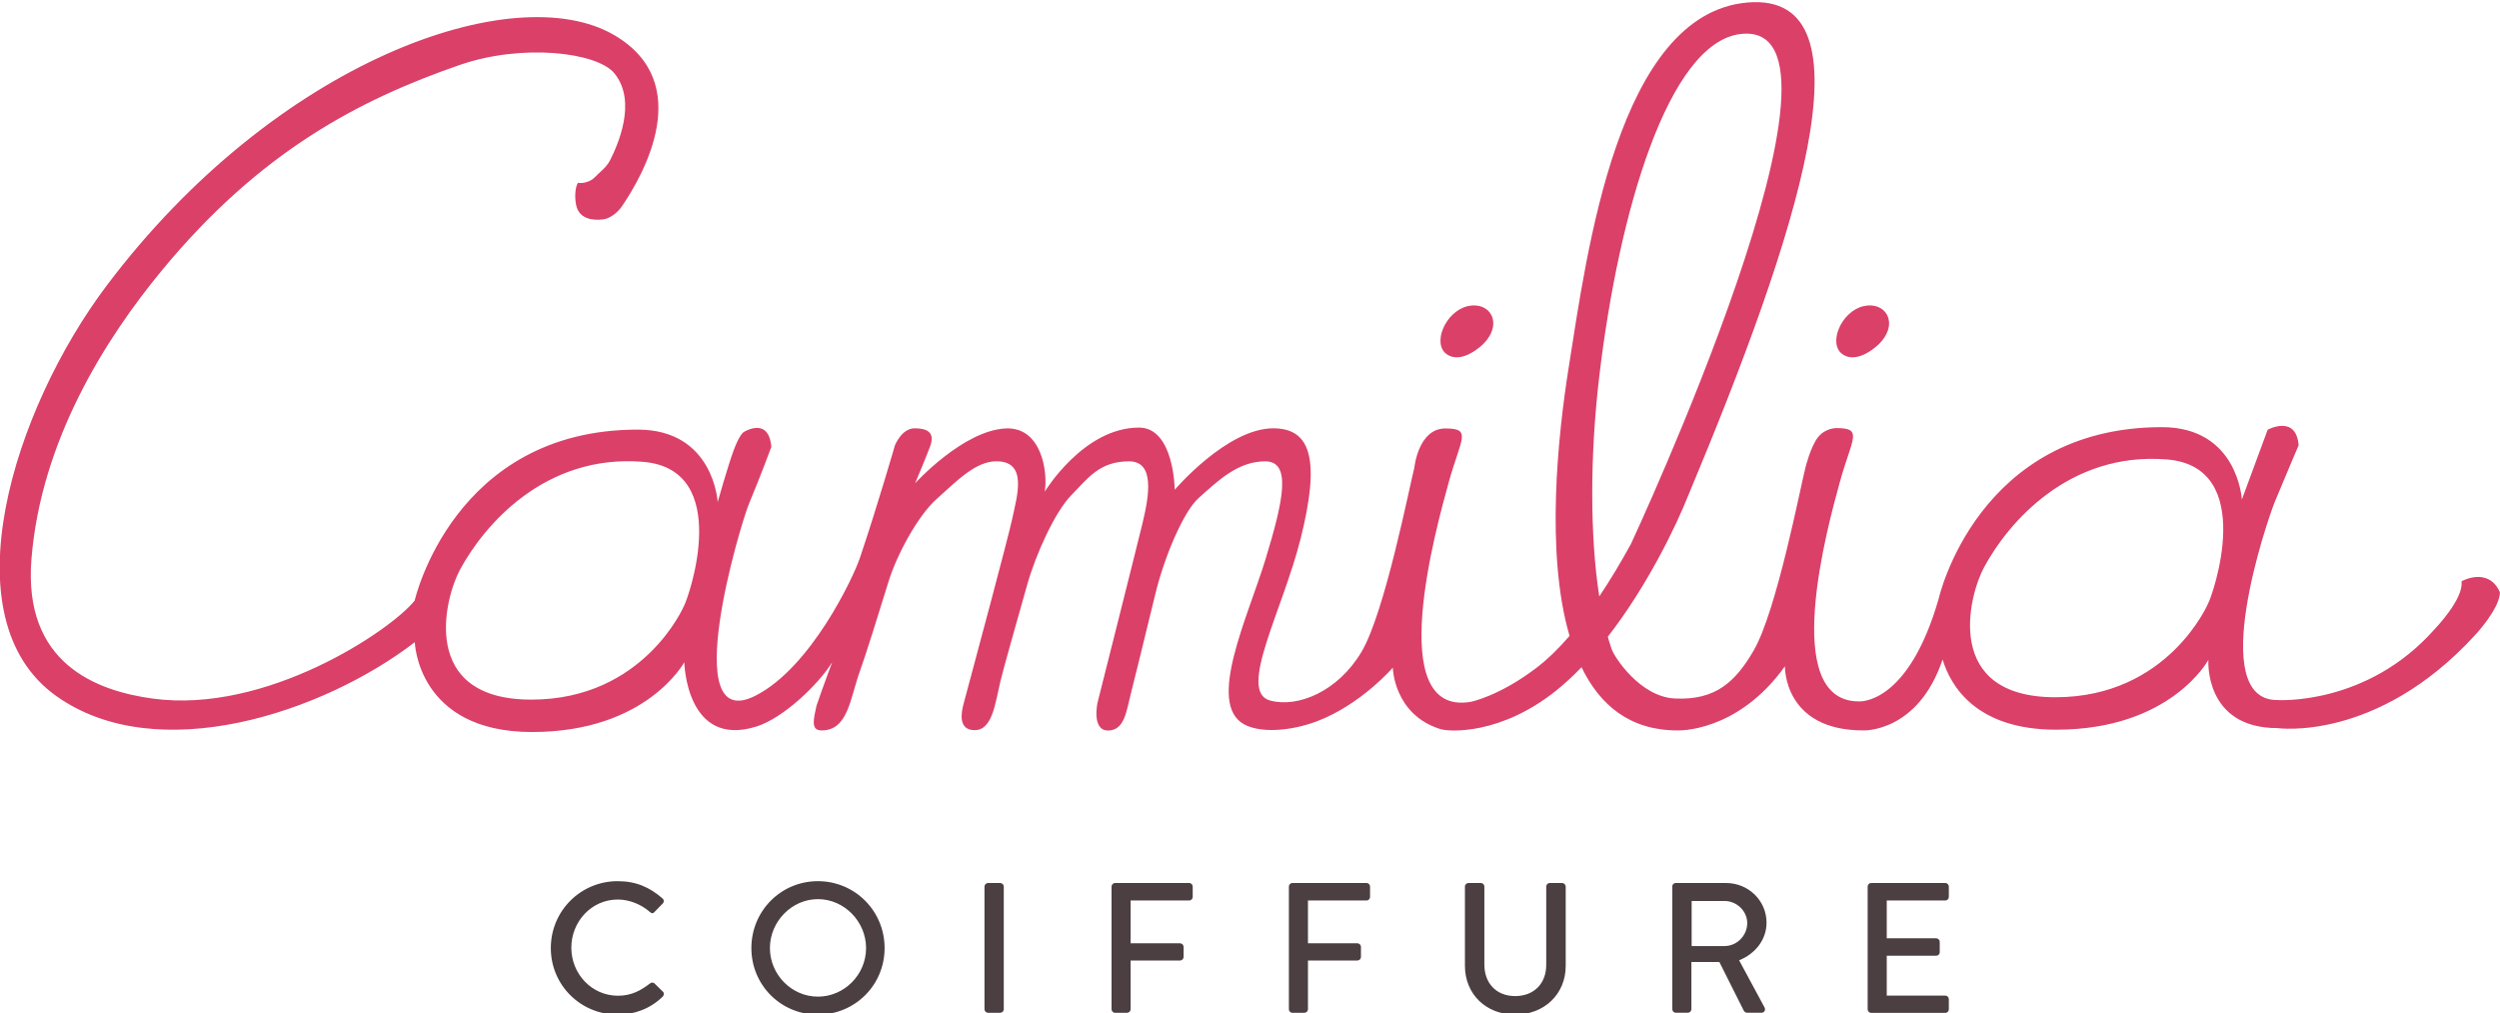
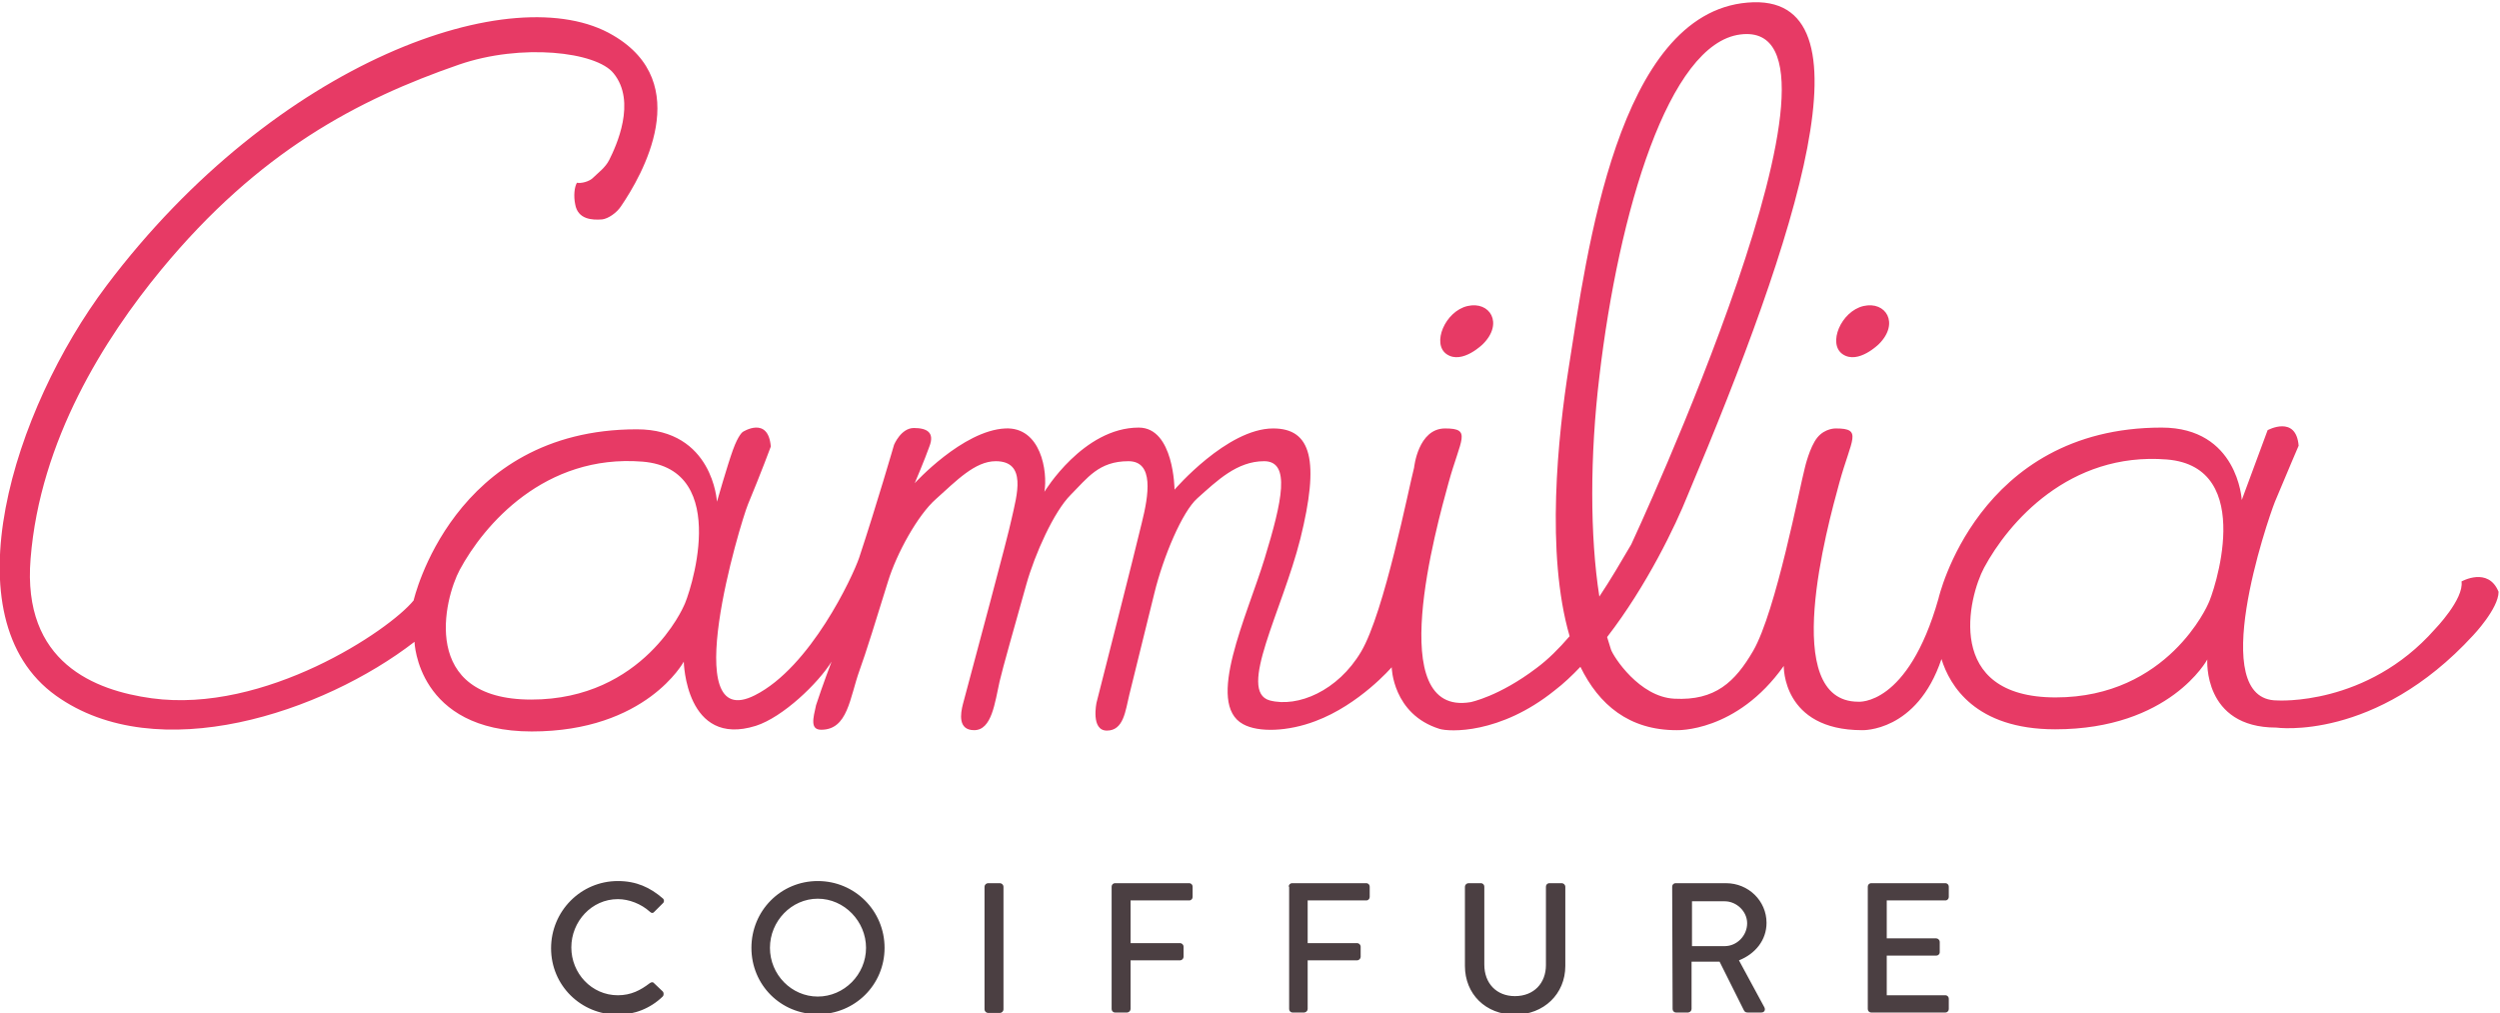
- <svg xmlns="http://www.w3.org/2000/svg" version="1.1" id="Layer_1" x="0" y="0" viewBox="0 0 580 235" xml:space="preserve">
-   <style>
-     .st0{fill:#db4068}.st1{fill:#4b3f42}
-   </style>
+ <svg xmlns="http://www.w3.org/2000/svg" version="1.1" id="Layer_1" x="0px" y="0px" viewBox="0 0 580 235" style="enable-background:new 0 0 580 235;" xml:space="preserve">
+   <style type="text/css">
+ 	.st0{fill:#E73A65;}
+ 	.st1{fill:#4B3F42;}
+ </style>
  <g id="Page-1">
    <g id="Imported-Layers" transform="translate(1)">
-       <path id="Fill-9" class="st0" d="M570.3 134.86c.58 4.07-6.2 11.06-6.2 11.06-15.78 17.91-36.59 16.49-36.59 16.49-16.5 0-2.35-41.64-.5-46.09 2.99-7.2 5.49-13.02 5.49-13.02-.6-7.2-7.19-3.6-7.19-3.6l-5.99 16.2s-.9-16.8-18.56-16.8c-42.81 0-51.77 39.67-51.77 39.67-7.14 25-18.59 23.95-18.59 23.95-18.41 0-7.21-40.64-4.4-50.83 2.8-10.18 5.55-12.57-.76-12.57 0 0-2.54-.08-4.28 2.1-1.74 2.18-2.92 7.02-2.92 7.02-1.16 4.46-6.69 33.32-12.03 42.49-4.2 7.22-8.8 11.57-18.27 11.12-8.14-.38-14.07-9.68-14.67-11.4-.32-.92-.63-1.9-.91-2.92 9.24-11.88 15.94-25.88 18.74-32.94C415.96 54.89 434.79-1.96 404.62.58c-30.16 2.54-37.31 58.13-41.52 84.56-2.53 15.89-5.44 43.17.18 62.39-2.49 2.88-5.05 5.4-7.67 7.4-8.71 6.64-15.29 7.9-15.29 7.9-20.28 3.41-7.9-40.68-5.1-50.86 2.8-10.18 5.55-12.57-.76-12.57s-7.2 9.11-7.2 9.11c-1.16 4.46-6.85 33.62-12.27 42.73-5.42 9.12-14.72 13.04-21.21 11.28-7.63-2.07 2.88-20.81 7.08-37.52 4.53-18.08 2.56-25.63-6.34-25.63-10.74 0-22.87 14.25-22.87 14.25s-.13-14.42-8.3-14.42c-12.89 0-21.87 14.87-21.87 14.87.77-4.65-.79-15.1-9.1-14.67-9.88.5-20.99 12.72-20.99 12.72s2.31-5.44 3.45-8.46c1.27-3.34-.6-4.29-3.58-4.29s-4.55 3.93-4.55 3.93-3.97 13.78-8.14 26.16c-1.48 4.41-11.32 25.4-24.25 31.95-18.17 9.2-3.42-39.88-1.56-44.34 2.99-7.2 5.26-13.39 5.26-13.39-.6-7.2-6.46-3.41-6.46-3.41s-.96.61-2.29 4.23c-1.34 3.61-3.7 11.97-3.7 11.97s-.9-16.8-18.56-16.8c-42.81 0-51.77 39.67-51.77 39.67-5.65 7.02-34.45 26.33-60.8 22.73-13.13-1.79-30.1-8.17-28.14-32.4 2.22-27.5 17.2-51.12 30.33-67.01 22.72-27.5 45.7-39.5 69.07-47.59 14.53-5.03 31.92-2.96 35.91 1.96 5.39 6.64.6 16.92-.99 20.1-.9 1.8-2.62 2.95-3.59 4.01-.99 1.09-2.99 1.5-3.89 1.27-.63.96-.8 3.13-.45 5.03.65 3.46 3.94 3.74 6.31 3.46 1.43-.17 3.26-1.45 4.34-3.03 4.97-7.27 17.2-28.65-1.81-39.74-23.14-13.5-78.41 5.88-117.79 58.15-21.66 28.76-36.94 77.17-11.72 95.17 23.47 16.75 61.98 3.88 83.25-12.46 0 0 .58 20.84 27.22 20.84s35.33-16.2 35.33-16.2.39 20.03 16.72 14.93c6.34-1.98 14.51-9.89 17.61-14.93 0 0-2.09 5.53-3.65 10.11-.66 3.08-1.41 5.72 1.18 5.72 6.19 0 6.6-7.44 8.93-13.84 1.26-3.48 4.19-12.83 6.59-20.62 2.01-6.53 6.95-15.44 11.09-19.14 4.76-4.26 9.12-8.84 13.95-8.84 7.29 0 4.86 7.87 3.7 13.3-.95 4.44-8.56 32.78-11.3 42.97-.61 2.27-1.21 6.11 2.59 6.11 4.14 0 4.78-6.41 5.94-11.26.65-2.72 3.7-13.55 6.25-22.53 2-7.05 6.42-16.87 10.27-20.77s6.47-7.81 13.35-7.81c6 0 4.69 7.87 3.15 14.27-1.55 6.4-10.46 41.71-10.46 41.71s-1.43 6.47 2.44 6.47 4.27-4.64 5.24-8.33c.52-1.99 3.31-13.39 5.77-23.47 2.1-8.62 6.53-19 9.96-22.08 4.6-4.13 9.2-8.57 15.5-8.57 6.22 0 4.18 9.22.11 22.61-4.07 13.39-13.83 33.58-4.99 38.41 3.64 1.99 10.47 1.68 16.8-.68 10.24-3.82 17.7-12.48 17.7-12.48s.18 10.89 11.08 14.27c2.17.67 14.03 1.26 26.72-8.85 2.07-1.65 4.07-3.51 6-5.51 4.28 8.82 11.26 14.66 22.29 14.66 0 0 13.86.59 24.92-14.88 0 0-.38 14.88 18.21 14.88 0 0 12.69.51 18.38-16.46 1.86 6.13 7.76 16.29 26.36 16.29 26.65 0 35.33-16.2 35.33-16.2s-1.07 15.83 16.04 15.83c0 0 22.96 3.31 45.74-21.45 0 0 5.88-6.2 5.88-10.08-2.72-6.03-8.91-2.53-8.91-2.53zm-412.58 5.77s-9.27 21.68-35.4 21.68-20.17-23.45-16.57-30.12c5.62-10.42 19.74-26.87 42.42-25.05 21.07 1.68 10.67 31.52 9.55 33.49zm212.46-2.26c-2.18-14.04-2.17-32.73 0-51.04 4.54-38.35 16.06-77.27 32.66-79.42 31.81-4.11-25.31 118.29-25.31 118.29-2.3 4.19-4.76 8.32-7.35 12.17zm141.27 1.71s-9.27 21.68-35.4 21.68-20.17-23.45-16.58-30.12c5.62-10.42 19.74-26.87 42.42-25.05 21.08 1.68 10.68 31.52 9.56 33.49z" />
-       <path id="Fill-10" class="st0" d="M343.23 79.83s-4.79 4.8-8.38 2.4c-3.59-2.4-.4-10 4.79-11.2 5.19-1.2 8.38 4 3.59 8.8" />
-       <path id="Fill-11" class="st0" d="M435.09 79.83s-4.79 4.8-8.38 2.4c-3.59-2.4-.4-10 4.79-11.2 5.19-1.2 8.38 4 3.59 8.8" />
+       <path id="Fill-9" class="st0" d="M570.3,134.9c0.6,4.1-6.2,11.1-6.2,11.1c-15.8,17.9-36.6,16.5-36.6,16.5    c-16.5,0-2.3-41.6-0.5-46.1c3-7.2,5.5-13,5.5-13c-0.6-7.2-7.2-3.6-7.2-3.6l-6,16.2c0,0-0.9-16.8-18.6-16.8    c-42.8,0-51.8,39.7-51.8,39.7c-7.1,25-18.6,23.9-18.6,23.9c-18.4,0-7.2-40.6-4.4-50.8c2.8-10.2,5.5-12.6-0.8-12.6    c0,0-2.5-0.1-4.3,2.1s-2.9,7-2.9,7c-1.2,4.5-6.7,33.3-12,42.5c-4.2,7.2-8.8,11.6-18.3,11.1c-8.1-0.4-14.1-9.7-14.7-11.4    c-0.3-0.9-0.6-1.9-0.9-2.9c9.2-11.9,15.9-25.9,18.7-32.9C416,54.9,434.8-2,404.6,0.6c-30.2,2.5-37.3,58.1-41.5,84.6    c-2.5,15.9-5.4,43.2,0.2,62.4c-2.5,2.9-5,5.4-7.7,7.4c-8.7,6.6-15.3,7.9-15.3,7.9c-20.3,3.4-7.9-40.7-5.1-50.9s5.5-12.6-0.8-12.6    s-7.2,9.1-7.2,9.1c-1.2,4.5-6.9,33.6-12.3,42.7c-5.4,9.1-14.7,13-21.2,11.3c-7.6-2.1,2.9-20.8,7.1-37.5    c4.5-18.1,2.6-25.6-6.3-25.6c-10.7,0-22.9,14.2-22.9,14.2s-0.1-14.4-8.3-14.4c-12.9,0-21.9,14.9-21.9,14.9    c0.8-4.7-0.8-15.1-9.1-14.7c-9.9,0.5-21,12.7-21,12.7s2.3-5.4,3.4-8.5c1.3-3.3-0.6-4.3-3.6-4.3s-4.6,3.9-4.6,3.9s-4,13.8-8.1,26.2    c-1.5,4.4-11.3,25.4-24.2,31.9c-18.2,9.2-3.4-39.9-1.6-44.3c3-7.2,5.3-13.4,5.3-13.4c-0.6-7.2-6.5-3.4-6.5-3.4s-1,0.6-2.3,4.2    c-1.3,3.6-3.7,12-3.7,12s-0.9-16.8-18.6-16.8c-42.8,0-51.8,39.7-51.8,39.7c-5.7,7-34.5,26.3-60.8,22.7    c-13.1-1.8-30.1-8.2-28.1-32.4c2.2-27.5,17.2-51.1,30.3-67c22.7-27.5,45.7-39.5,69.1-47.6c14.5-5,31.9-3,35.9,2    c5.4,6.6,0.6,16.9-1,20.1c-0.9,1.8-2.6,3-3.6,4c-1,1.1-3,1.5-3.9,1.3c-0.6,1-0.8,3.1-0.4,5c0.6,3.5,3.9,3.7,6.3,3.5    c1.4-0.2,3.3-1.5,4.3-3c5-7.3,17.2-28.6-1.8-39.7C118.4-5.4,63.1,14,23.7,66.3C2.1,95-13.2,143.4,12,161.4    c23.5,16.8,62,3.9,83.2-12.5c0,0,0.6,20.8,27.2,20.8s35.3-16.2,35.3-16.2s0.4,20,16.7,14.9c6.3-2,14.5-9.9,17.6-14.9    c0,0-2.1,5.5-3.6,10.1c-0.7,3.1-1.4,5.7,1.2,5.7c6.2,0,6.6-7.4,8.9-13.8c1.3-3.5,4.2-12.8,6.6-20.6c2-6.5,6.9-15.4,11.1-19.1    c4.8-4.3,9.1-8.8,13.9-8.8c7.3,0,4.9,7.9,3.7,13.3c-0.9,4.4-8.6,32.8-11.3,43c-0.6,2.3-1.2,6.1,2.6,6.1c4.1,0,4.8-6.4,5.9-11.3    c0.6-2.7,3.7-13.6,6.2-22.5c2-7.1,6.4-16.9,10.3-20.8s6.5-7.8,13.4-7.8c6,0,4.7,7.9,3.1,14.3c-1.5,6.4-10.5,41.7-10.5,41.7    s-1.4,6.5,2.4,6.5c3.9,0,4.3-4.6,5.2-8.3c0.5-2,3.3-13.4,5.8-23.5c2.1-8.6,6.5-19,10-22.1c4.6-4.1,9.2-8.6,15.5-8.6    c6.2,0,4.2,9.2,0.1,22.6s-13.8,33.6-5,38.4c3.6,2,10.5,1.7,16.8-0.7c10.2-3.8,17.7-12.5,17.7-12.5s0.2,10.9,11.1,14.3    c2.2,0.7,14,1.3,26.7-8.9c2.1-1.6,4.1-3.5,6-5.5c4.3,8.8,11.3,14.7,22.3,14.7c0,0,13.9,0.6,24.9-14.9c0,0-0.4,14.9,18.2,14.9    c0,0,12.7,0.5,18.4-16.5c1.9,6.1,7.8,16.3,26.4,16.3c26.6,0,35.3-16.2,35.3-16.2s-1.1,15.8,16,15.8c0,0,23,3.3,45.7-21.4    c0,0,5.9-6.2,5.9-10.1C576.5,131.4,570.3,134.9,570.3,134.9L570.3,134.9z M157.7,140.6c0,0-9.3,21.7-35.4,21.7    s-20.2-23.4-16.6-30.1c5.6-10.4,19.7-26.9,42.4-25.1C169.2,108.8,158.8,138.7,157.7,140.6z M370.2,138.4c-2.2-14-2.2-32.7,0-51    c4.5-38.3,16.1-77.3,32.7-79.4c31.8-4.1-25.3,118.3-25.3,118.3C375.2,130.4,372.8,134.5,370.2,138.4z M511.5,140.1    c0,0-9.3,21.7-35.4,21.7s-20.2-23.4-16.6-30.1c5.6-10.4,19.7-26.9,42.4-25.1C523,108.3,512.6,138.1,511.5,140.1z" />
+       <path id="Fill-10" class="st0" d="M343.2,79.8c0,0-4.8,4.8-8.4,2.4s-0.4-10,4.8-11.2S348,75,343.2,79.8" />
+       <path id="Fill-11" class="st0" d="M435.1,79.8c0,0-4.8,4.8-8.4,2.4s-0.4-10,4.8-11.2S439.9,75,435.1,79.8" />
    </g>
  </g>
-   <path class="st1" d="M143.35 204.43c4.34 0 7.48 1.46 10.41 4 .39.34.39.86.04 1.2l-1.89 1.94c-.3.39-.69.39-1.08 0-2.02-1.76-4.77-2.88-7.44-2.88-6.15 0-10.79 5.16-10.79 11.18s4.69 11.14 10.84 11.14c3.14 0 5.33-1.25 7.4-2.84.39-.3.77-.26 1.03-.04l1.98 1.93c.34.3.26.86-.04 1.16-2.92 2.84-6.62 4.17-10.45 4.17-8.6 0-15.52-6.84-15.52-15.44s6.91-15.52 15.51-15.52zM189.83 204.43c8.6 0 15.48 6.92 15.48 15.52s-6.88 15.44-15.48 15.44c-8.6 0-15.44-6.84-15.44-15.44s6.84-15.52 15.44-15.52zm0 26.79c6.15 0 11.18-5.12 11.18-11.27 0-6.11-5.03-11.35-11.18-11.35-6.11 0-11.14 5.25-11.14 11.35.01 6.16 5.04 11.27 11.14 11.27zM228.49 205.68c0-.43.39-.82.82-.82h2.84c.43 0 .82.39.82.82v28.47c0 .43-.39.82-.82.82h-2.84c-.43 0-.82-.39-.82-.82v-28.47zM257.99 205.68c0-.43.34-.82.82-.82H276c.47 0 .82.39.82.82v2.41c0 .43-.34.82-.82.82h-13.59v9.93h11.48c.43 0 .82.39.82.82v2.36c0 .43-.39.82-.82.82h-11.48v11.31c0 .43-.39.82-.82.82h-2.79c-.47 0-.82-.39-.82-.82v-28.47zM299.14 205.68c0-.43.34-.82.82-.82h17.2c.47 0 .82.39.82.82v2.41c0 .43-.34.82-.82.82h-13.59v9.93h11.48c.43 0 .82.39.82.82v2.36c0 .43-.39.82-.82.82h-11.48v11.31c0 .43-.39.82-.82.82h-2.79c-.47 0-.82-.39-.82-.82v-28.47zM339.99 205.68c0-.43.39-.82.82-.82h2.88c.47 0 .82.39.82.82v18.1c0 4.3 2.75 7.31 7.14 7.31 4.43 0 7.22-2.97 7.22-7.22v-18.19c0-.43.34-.82.82-.82h2.88c.43 0 .82.39.82.82v18.4c0 6.54-4.95 11.31-11.74 11.31-6.75 0-11.65-4.77-11.65-11.31v-18.4zM388.11 205.68c0-.43.34-.82.82-.82h11.7c5.16 0 9.37 4.08 9.37 9.2 0 3.96-2.62 7.22-6.36 8.73l5.89 10.92c.3.56 0 1.25-.73 1.25h-3.22c-.47 0-.73-.21-.9-.56l-5.63-11.22h-6.49v10.96c0 .43-.39.82-.82.82h-2.79c-.47 0-.82-.39-.82-.82v-28.46zm12.16 13.8c2.79 0 5.25-2.36 5.25-5.33 0-2.79-2.45-5.12-5.25-5.12h-7.65v10.45h7.65zM433.47 205.68c0-.43.34-.82.82-.82h17.2c.47 0 .82.39.82.82v2.41c0 .43-.34.82-.82.82H437.9v8.77h11.48c.43 0 .82.39.82.82v2.41c0 .47-.39.82-.82.82H437.9v9.25h13.59c.47 0 .82.39.82.82v2.37c0 .43-.34.82-.82.82h-17.2c-.47 0-.82-.39-.82-.82v-28.49z" />
+   <path class="st1" d="M143.4,204.4c4.3,0,7.5,1.5,10.4,4c0.4,0.3,0.4,0.9,0,1.2l-1.9,1.9c-0.3,0.4-0.7,0.4-1.1,0  c-2-1.8-4.8-2.9-7.4-2.9c-6.1,0-10.8,5.2-10.8,11.2s4.7,11.1,10.8,11.1c3.1,0,5.3-1.2,7.4-2.8c0.4-0.3,0.8-0.3,1,0l2,1.9  c0.3,0.3,0.3,0.9,0,1.2c-2.9,2.8-6.6,4.2-10.4,4.2c-8.6,0-15.5-6.8-15.5-15.4S134.8,204.4,143.4,204.4L143.4,204.4z M189.8,204.4  c8.6,0,15.5,6.9,15.5,15.5s-6.9,15.4-15.5,15.4c-8.6,0-15.4-6.8-15.4-15.4S181.2,204.4,189.8,204.4z M189.8,231.2  c6.1,0,11.2-5.1,11.2-11.3c0-6.1-5-11.4-11.2-11.4c-6.1,0-11.1,5.2-11.1,11.4C178.7,226.1,183.7,231.2,189.8,231.2L189.8,231.2z   M228.5,205.7c0-0.4,0.4-0.8,0.8-0.8h2.8c0.4,0,0.8,0.4,0.8,0.8v28.5c0,0.4-0.4,0.8-0.8,0.8h-2.8c-0.4,0-0.8-0.4-0.8-0.8V205.7z   M258,205.7c0-0.4,0.3-0.8,0.8-0.8H276c0.5,0,0.8,0.4,0.8,0.8v2.4c0,0.4-0.3,0.8-0.8,0.8h-13.6v9.9h11.5c0.4,0,0.8,0.4,0.8,0.8v2.4  c0,0.4-0.4,0.8-0.8,0.8h-11.5v11.3c0,0.4-0.4,0.8-0.8,0.8h-2.8c-0.5,0-0.8-0.4-0.8-0.8L258,205.7L258,205.7z M299.1,205.7  c0-0.4,0.3-0.8,0.8-0.8h17.2c0.5,0,0.8,0.4,0.8,0.8v2.4c0,0.4-0.3,0.8-0.8,0.8h-13.6v9.9h11.5c0.4,0,0.8,0.4,0.8,0.8v2.4  c0,0.4-0.4,0.8-0.8,0.8h-11.5v11.3c0,0.4-0.4,0.8-0.8,0.8H300c-0.5,0-0.8-0.4-0.8-0.8V205.7L299.1,205.7z M340,205.7  c0-0.4,0.4-0.8,0.8-0.8h2.9c0.5,0,0.8,0.4,0.8,0.8v18.1c0,4.3,2.8,7.3,7.1,7.3c4.4,0,7.2-3,7.2-7.2v-18.2c0-0.4,0.3-0.8,0.8-0.8h2.9  c0.4,0,0.8,0.4,0.8,0.8v18.4c0,6.5-5,11.3-11.7,11.3c-6.8,0-11.6-4.8-11.6-11.3L340,205.7L340,205.7z M388.1,205.7  c0-0.4,0.3-0.8,0.8-0.8h11.7c5.2,0,9.4,4.1,9.4,9.2c0,4-2.6,7.2-6.4,8.7l5.9,10.9c0.3,0.6,0,1.2-0.7,1.2h-3.2  c-0.5,0-0.7-0.2-0.9-0.6l-5.6-11.2h-6.5v11c0,0.4-0.4,0.8-0.8,0.8H389c-0.5,0-0.8-0.4-0.8-0.8L388.1,205.7L388.1,205.7z   M400.3,219.5c2.8,0,5.2-2.4,5.2-5.3c0-2.8-2.5-5.1-5.2-5.1h-7.6v10.4H400.3z M433.5,205.7c0-0.4,0.3-0.8,0.8-0.8h17.2  c0.5,0,0.8,0.4,0.8,0.8v2.4c0,0.4-0.3,0.8-0.8,0.8h-13.6v8.8h11.5c0.4,0,0.8,0.4,0.8,0.8v2.4c0,0.5-0.4,0.8-0.8,0.8h-11.5v9.2h13.6  c0.5,0,0.8,0.4,0.8,0.8v2.4c0,0.4-0.3,0.8-0.8,0.8h-17.2c-0.5,0-0.8-0.4-0.8-0.8L433.5,205.7L433.5,205.7z" />
</svg>
